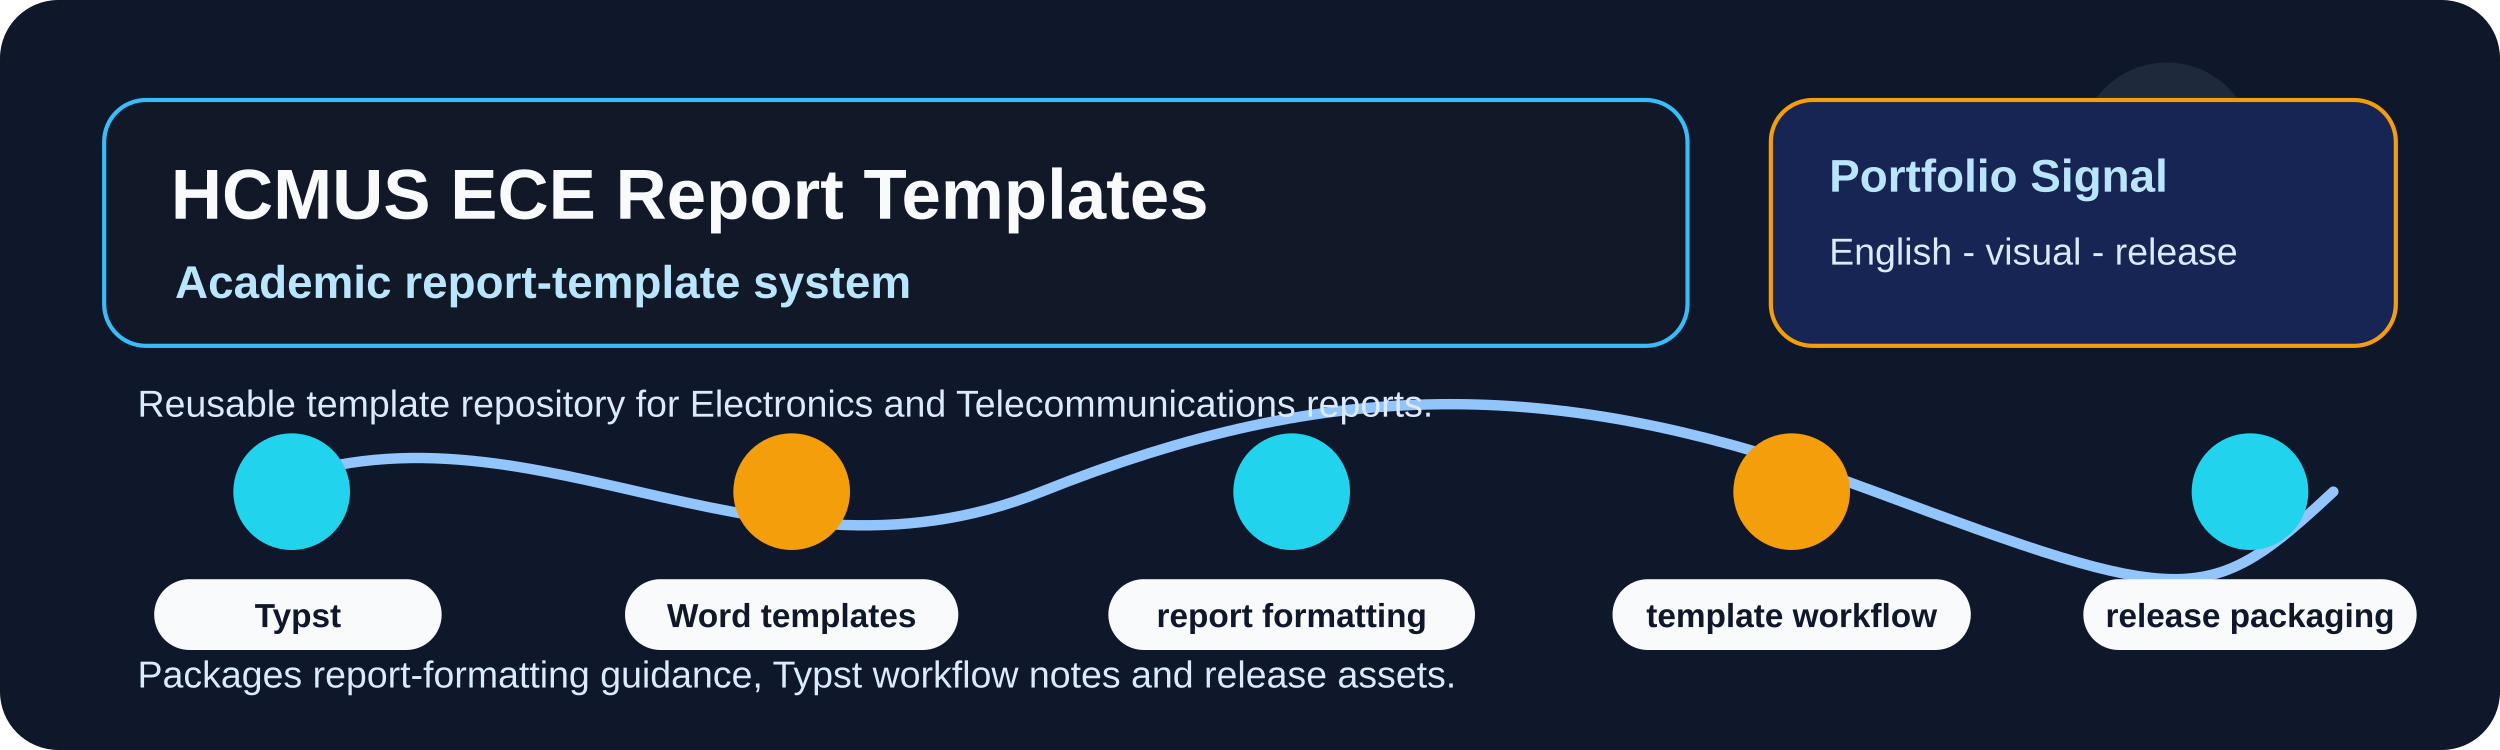
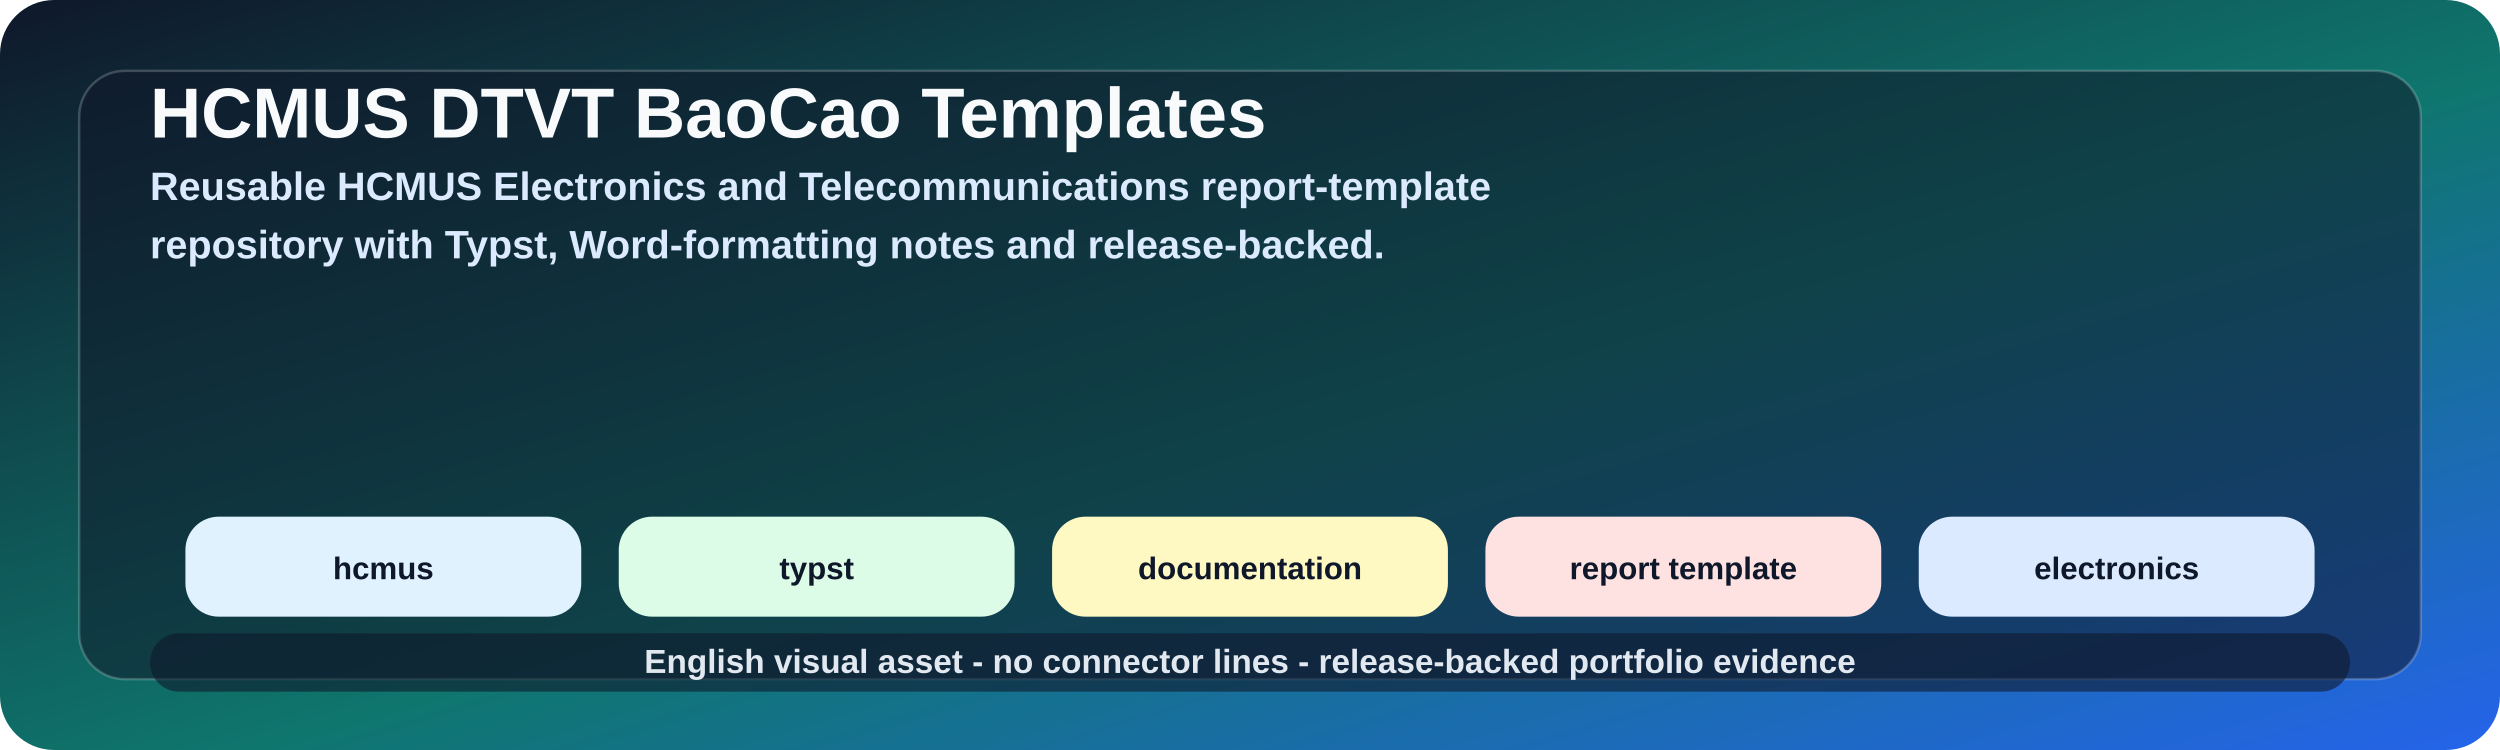
<svg xmlns="http://www.w3.org/2000/svg" width="1200" height="360" viewBox="0 0 1200 360" role="img" aria-labelledby="title desc">
-   <style>
-     .bg { fill: #0f172a; }
-     .panel { fill: #111827; stroke: #38bdf8; stroke-width: 2; }
-     .panel2 { fill: #172554; stroke: #f59e0b; stroke-width: 2; }
-     .title { font: 800 34px Segoe UI, Arial, sans-serif; fill: #f8fafc; }
-     .subtitle { font: 600 22px Segoe UI, Arial, sans-serif; fill: #bae6fd; }
-     .body { font: 500 18px Segoe UI, Arial, sans-serif; fill: #dbeafe; }
-     .small { font: 700 16px Segoe UI, Arial, sans-serif; fill: #0f172a; }
-     .chip { fill: #f8fafc; }
-     .node { fill: #22d3ee; }
-     .node2 { fill: #f59e0b; }
-     .wire { stroke: #93c5fd; stroke-width: 5; stroke-linecap: round; }
-     .pulse { animation: pulse 2.4s ease-in-out infinite; transform-origin: center; }
-     @keyframes pulse { 0%, 100% { opacity: .55; transform: scale(.96); } 50% { opacity: 1; transform: scale(1.04); } }
-   </style>
-   <rect class="bg" width="1200" height="360" rx="28" />
-   <circle cx="1040" cy="72" r="42" fill="#1e293b" />
-   <circle class="pulse" cx="1040" cy="72" r="24" fill="#38bdf8" opacity=".85" />
-   <rect x="50" y="48" width="760" height="118" rx="20" class="panel" />
-   <text x="82" y="105" class="title">HCMUS ECE Report Templates</text>
-   <text x="84" y="143" class="subtitle">Academic report-template system</text>
-   <rect x="850" y="48" width="300" height="118" rx="20" class="panel2" />
-   <text x="878" y="92" class="subtitle">Portfolio Signal</text>
-   <text x="878" y="127" class="body">English - visual - release</text>
-   <path d="M120 236 C 250 180, 360 292, 500 236 S 750 180, 900 236 S 1060 292, 1120 236" class="wire" fill="none" />
+   <defs>
+     <linearGradient id="bg" x1="0" y1="0" x2="1" y2="1">
+       <stop offset="0%" stop-color="#0f172a" />
+       <stop offset="55%" stop-color="#0f766e" />
+       <stop offset="100%" stop-color="#2563eb" />
+     </linearGradient>
+     <style>
+       .title { font: 800 34px Segoe UI, Arial, sans-serif; fill: #f8fafc; letter-spacing: 0; }
+       .subtitle { font: 650 19px Segoe UI, Arial, sans-serif; fill: #dbeafe; letter-spacing: 0; }
+       .chipText { font: 800 15px Segoe UI, Arial, sans-serif; fill: #0f172a; letter-spacing: 0; }
+       .caption { font: 700 16px Segoe UI, Arial, sans-serif; fill: #e2e8f0; letter-spacing: 0; }
+       .panel { fill: rgba(15,23,42,.54); stroke: rgba(255,255,255,.20); stroke-width: 1.2; }
+       .pulse { animation: pulse 3.4s ease-in-out infinite; transform-origin: center; }
+       .soft { animation: soft 4.8s ease-in-out infinite; transform-origin: center; }
+       @keyframes pulse { 0%, 100% { opacity: .78; transform: scale(.99); } 50% { opacity: 1; transform: scale(1.02); } }
+       @keyframes soft { 0%, 100% { opacity: .68; } 50% { opacity: 1; } }
+     </style>
+   </defs>
+   <rect width="1200" height="360" rx="26" fill="url(#bg)" />
+   <rect x="38" y="34" width="1124" height="292" rx="22" class="panel" />
+   <text x="72" y="66" class="title">HCMUS DTVT BaoCao Templates</text>
+   <text x="72" y="96" class="subtitle">Reusable HCMUS Electronics and Telecommunications report-template</text>
+   <text x="72" y="124" class="subtitle">repository with Typst, Word-formatting notes and release-backed.</text>
  <g>
-     <circle class="node pulse" cx="140" cy="236" r="28" />
-     <circle class="node2 pulse" cx="380" cy="236" r="28" />
-     <circle class="node pulse" cx="620" cy="236" r="28" />
-     <circle class="node2 pulse" cx="860" cy="236" r="28" />
-     <circle class="node pulse" cx="1080" cy="236" r="28" />
+     <g class="pulse">
+       <rect x="89" y="248" width="190" height="48" rx="16" fill="#e0f2fe" />
+       <text x="184.0" y="278" text-anchor="middle" class="chipText">hcmus</text>
+     </g>
+     <g class="pulse">
+       <rect x="297" y="248" width="190" height="48" rx="16" fill="#dcfce7" />
+       <text x="392.0" y="278" text-anchor="middle" class="chipText">typst</text>
+     </g>
+     <g class="pulse">
+       <rect x="505" y="248" width="190" height="48" rx="16" fill="#fef9c3" />
+       <text x="600.0" y="278" text-anchor="middle" class="chipText">documentation</text>
+     </g>
+     <g class="pulse">
+       <rect x="713" y="248" width="190" height="48" rx="16" fill="#fee2e2" />
+       <text x="808.0" y="278" text-anchor="middle" class="chipText">report template</text>
+     </g>
+     <g class="pulse">
+       <rect x="921" y="248" width="190" height="48" rx="16" fill="#dbeafe" />
+       <text x="1016.0" y="278" text-anchor="middle" class="chipText">electronics</text>
+     </g>
  </g>
-   <g>
-     <rect x="74" y="278" width="138" height="34" rx="17" class="chip" />
-     <text x="143" y="301" text-anchor="middle" class="small">Typst</text>
-     <rect x="300" y="278" width="160" height="34" rx="17" class="chip" />
-     <text x="380" y="301" text-anchor="middle" class="small">Word templates</text>
-     <rect x="532" y="278" width="176" height="34" rx="17" class="chip" />
-     <text x="620" y="301" text-anchor="middle" class="small">report formatting</text>
-     <rect x="774" y="278" width="172" height="34" rx="17" class="chip" />
-     <text x="860" y="301" text-anchor="middle" class="small">template workflow</text>
-     <rect x="1000" y="278" width="160" height="34" rx="17" class="chip" />
-     <text x="1080" y="301" text-anchor="middle" class="small">release packaging</text>
-   </g>
-   <text x="66" y="200" class="body">Reusable template repository for Electronics and Telecommunications reports.</text>
-   <text x="66" y="330" class="body">Packages report-formatting guidance, Typst workflow notes and release assets.</text>
+   <rect x="72" y="304" width="1056" height="28" rx="14" fill="rgba(15,23,42,.58)" />
+   <text x="600.0" y="323" text-anchor="middle" class="caption">English visual asset - no connector lines - release-backed portfolio evidence</text>
</svg>
